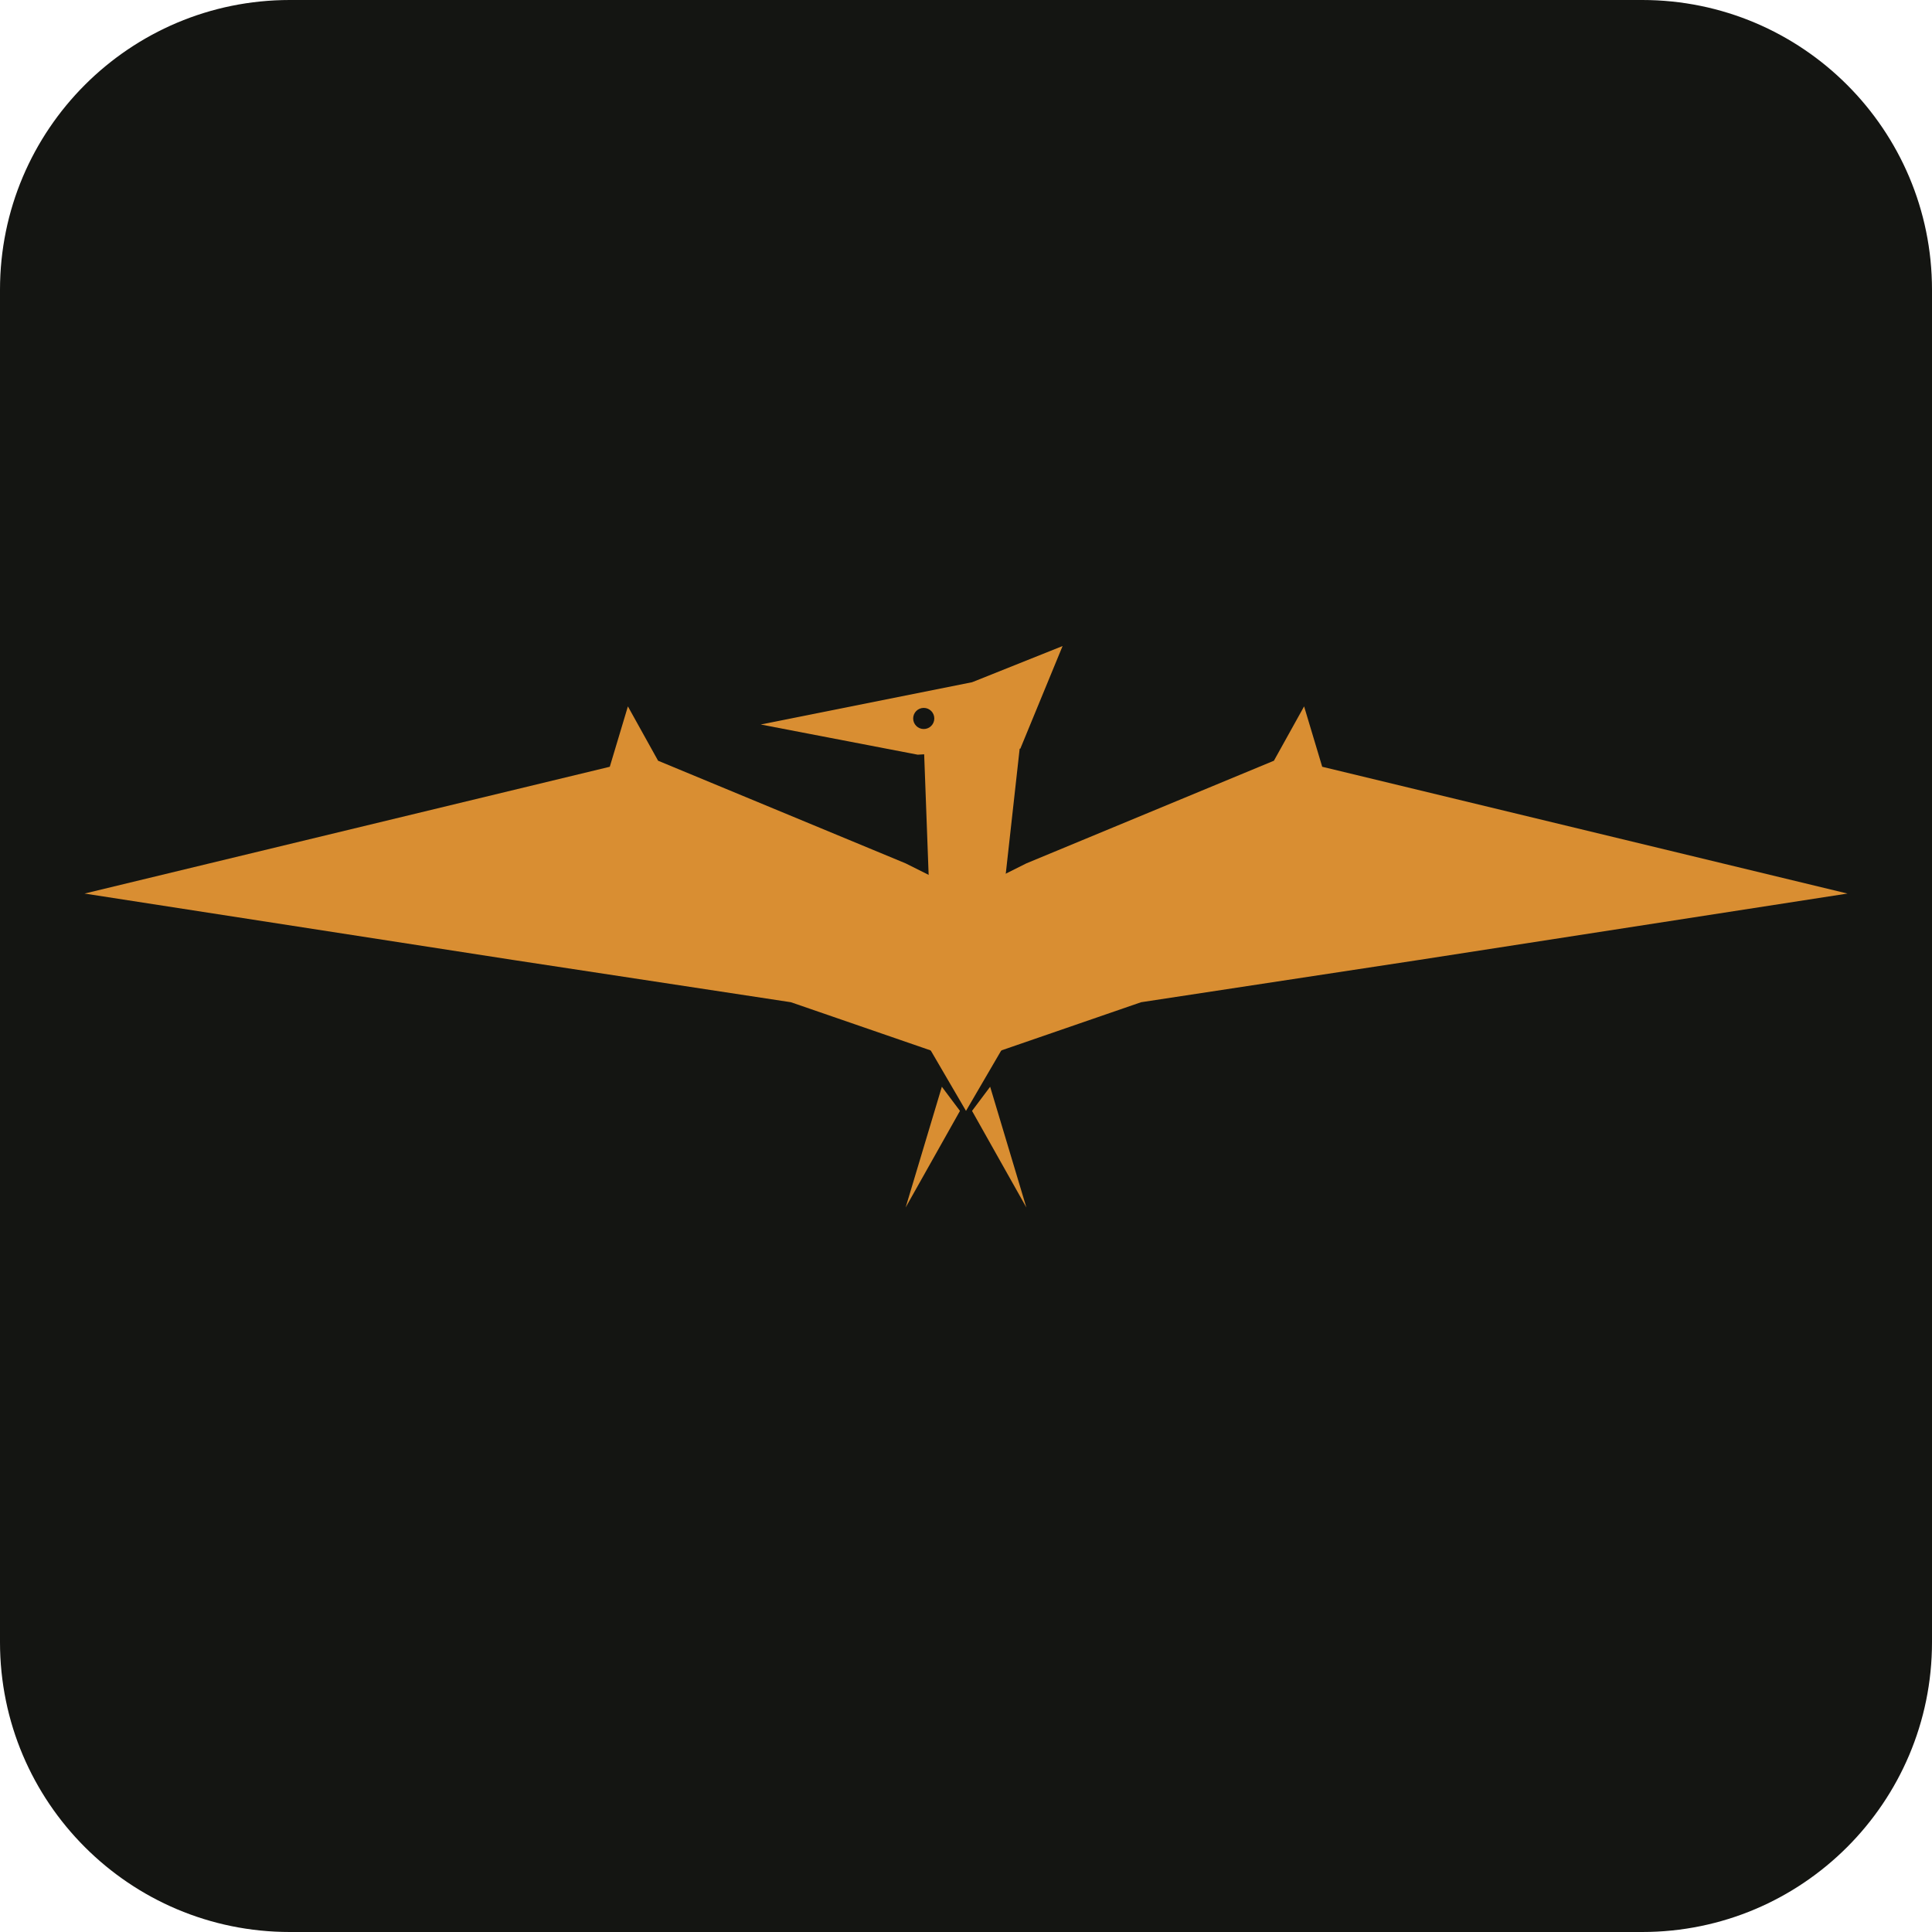
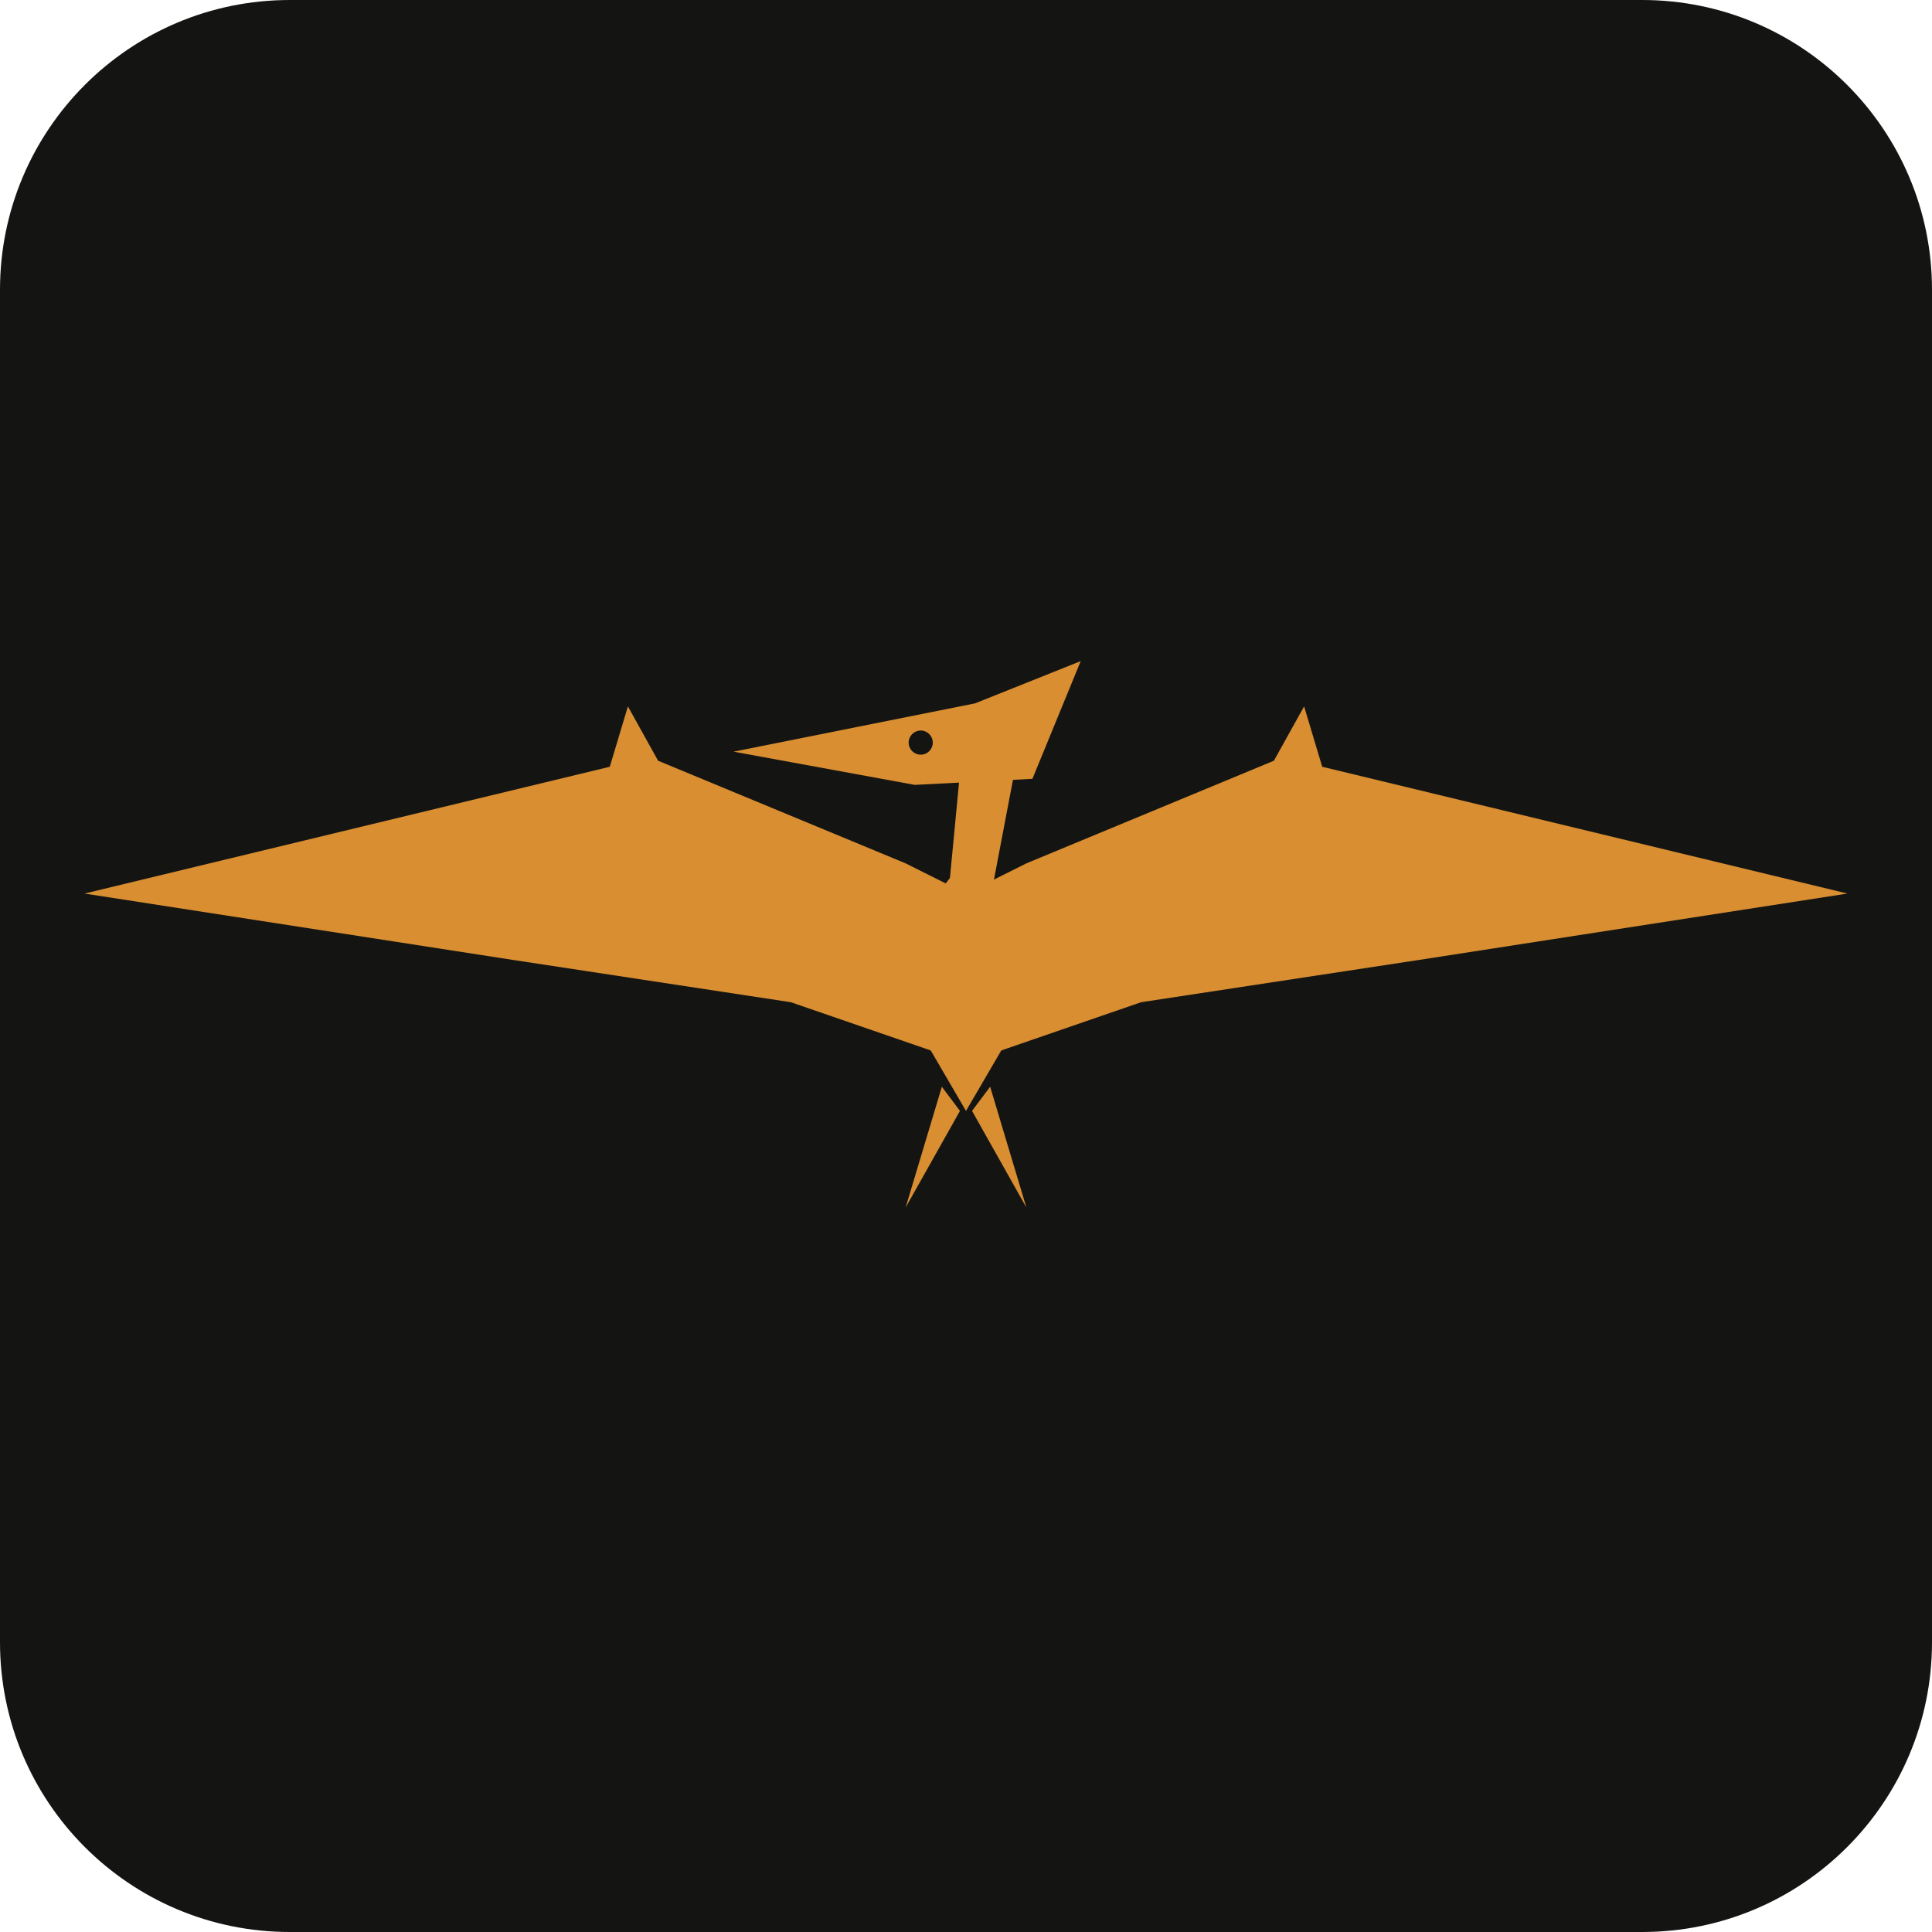
<svg xmlns="http://www.w3.org/2000/svg" viewBox="0 0 640 640">
  <rect width="640" height="640" rx="96" fill="#141512" />
  <g fill="#d98e32" transform="translate(0,200)">
    <path d="M 320 152 L 262 132 L 170 118 L 28 96 L 202 54 L 208 34 L 218 52 L 300 86 L 320 96 Z" />
    <path d="M 320 152 L 378 132 L 470 118 L 612 96 L 438 54 L 432 34 L 422 52 L 340 86 L 320 96 Z" />
    <path d="M 320 84 L 348 120 L 320 168 L 292 120 Z" />
    <path d="M 312 160 L 300 200 L 318 168 Z" />
    <path d="M 328 160 L 340 200 L 322 168 Z" />
-     <path d="M 252 40 L 322 26 L 352 14 L 338 48 L 304 50 Z" />
-     <path d="M 306 46 L 338 46 L 332 100 L 308 100 Z" />
+     <path d="M 243 49 L 323 33 L 358 19 L 342 58 L 303 60 Z" />
+     <path d="M 318 56 L 336 56 L 328 98 L 314 98 Z" />
  </g>
-   <circle cx="306" cy="238" r="3.5" fill="#141512" />
+   <circle cx="305" cy="246" r="4" fill="#141512" />
</svg>
